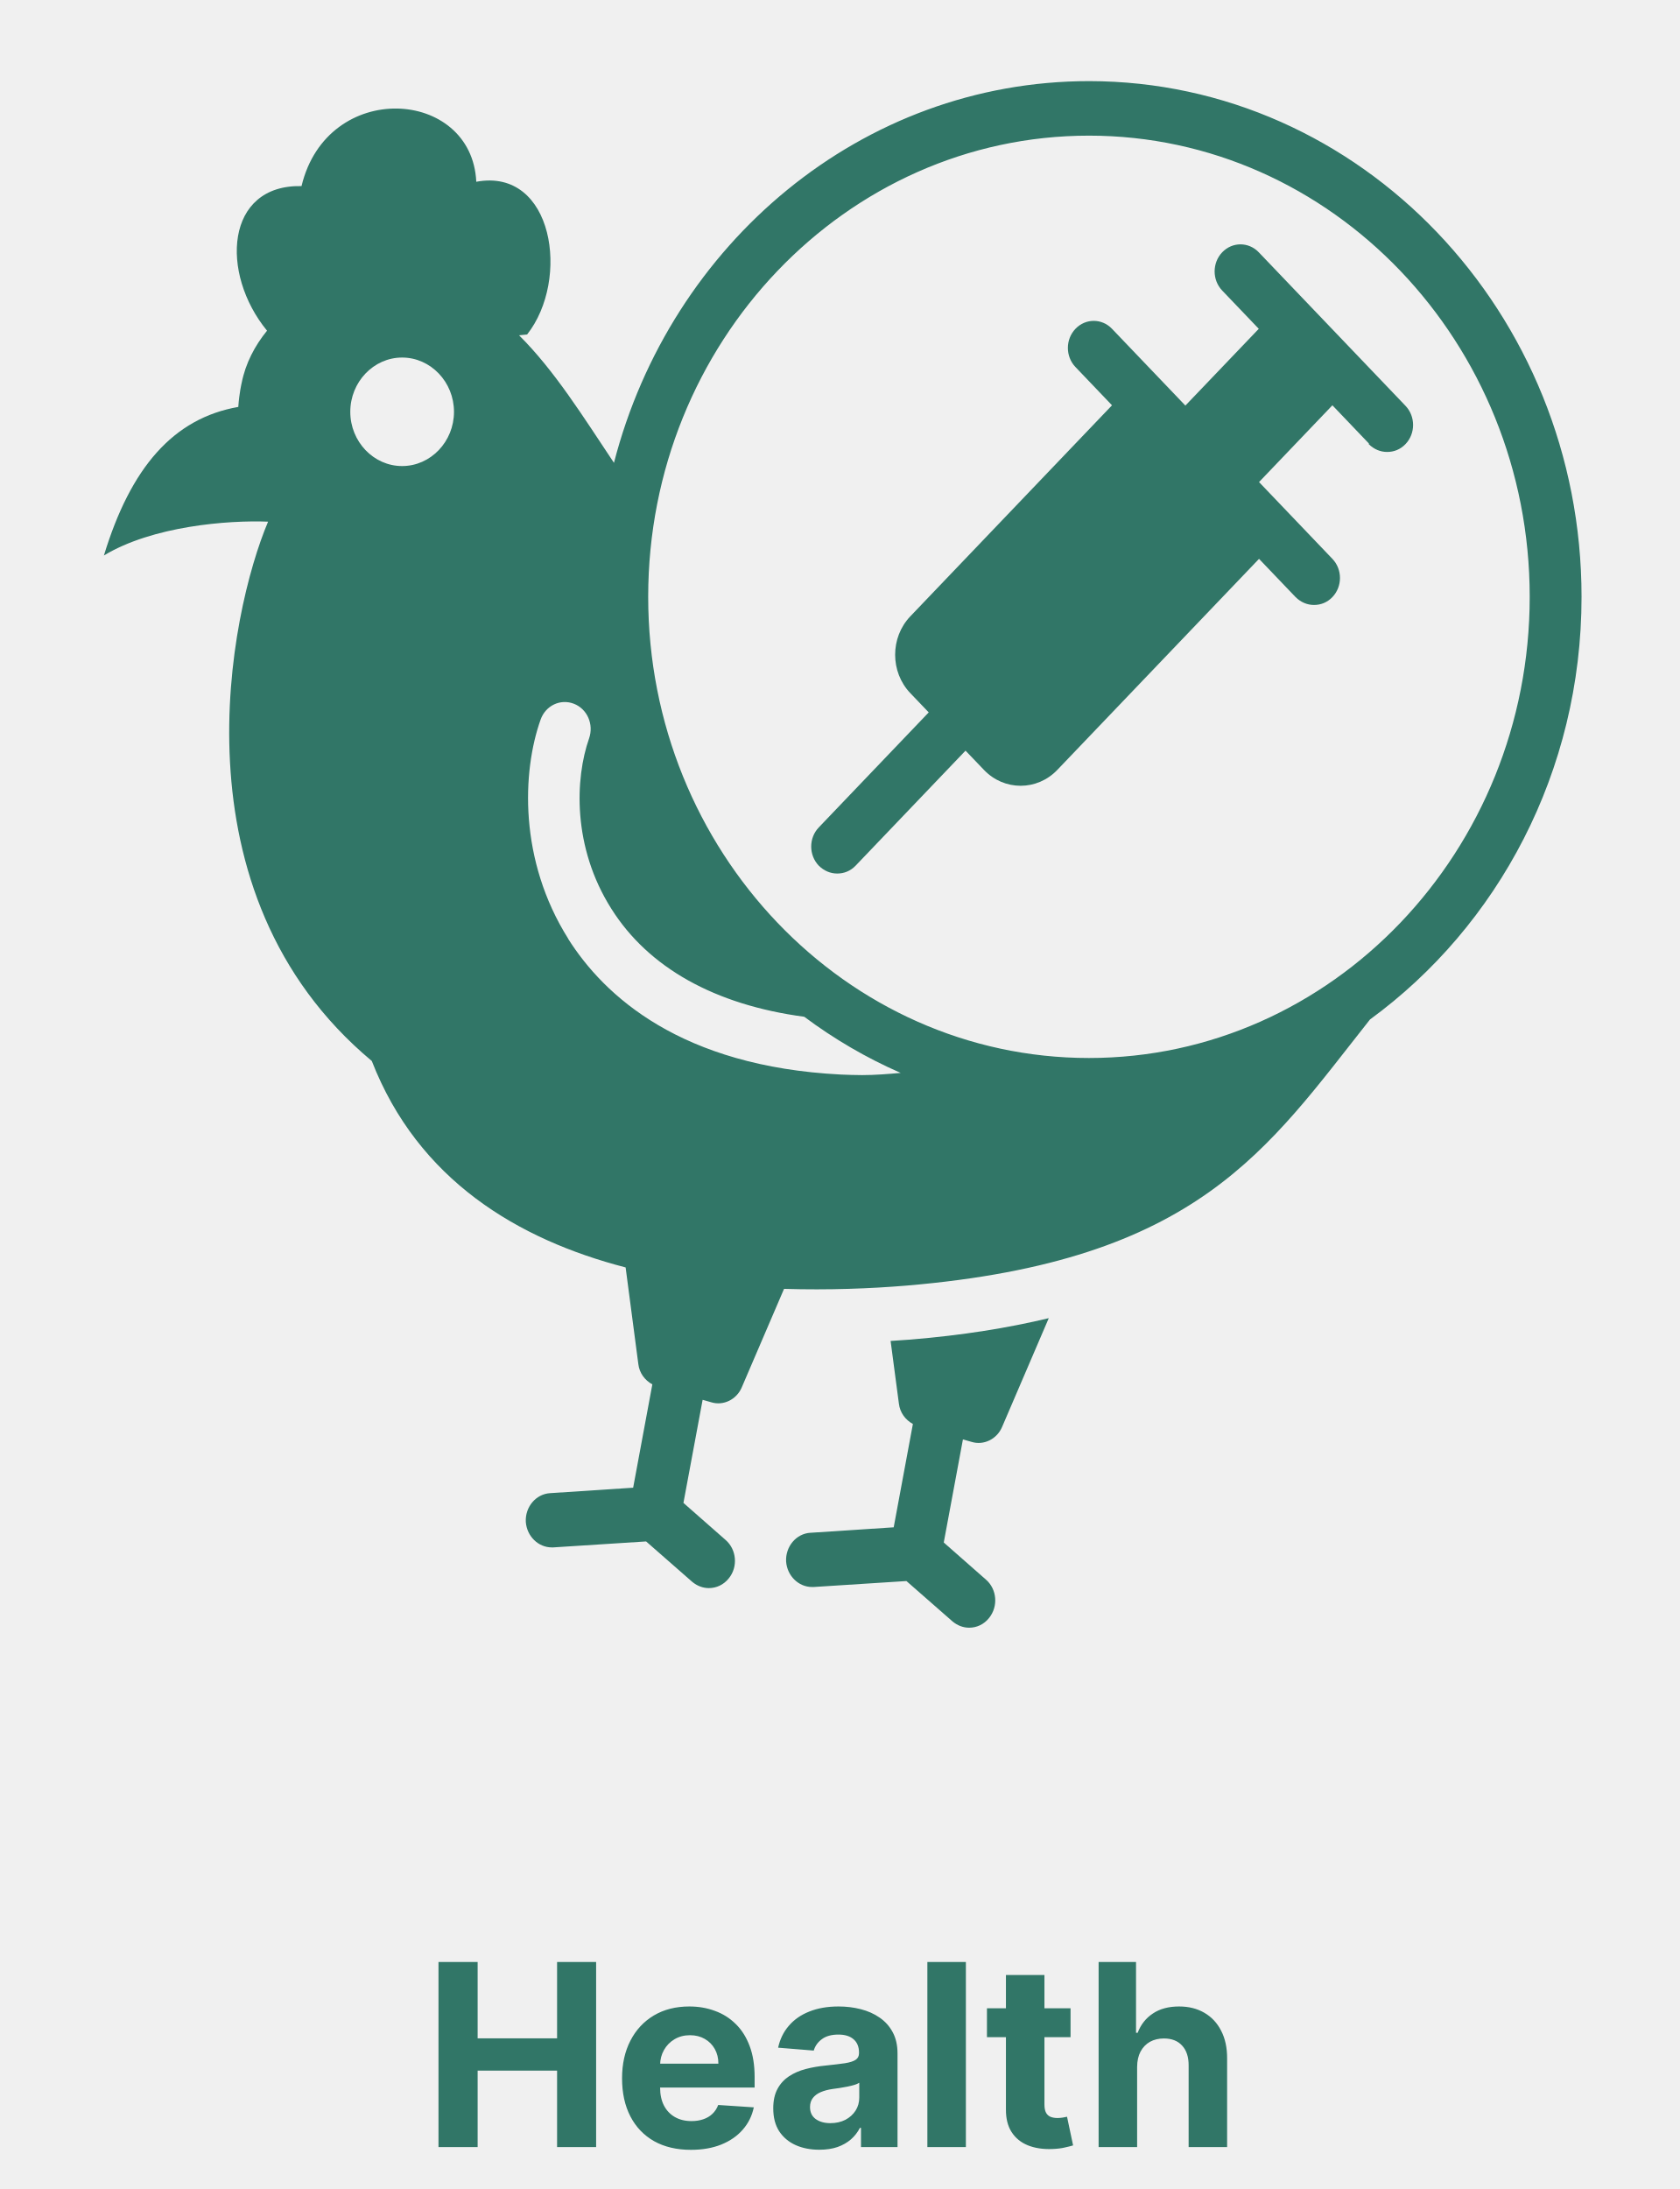
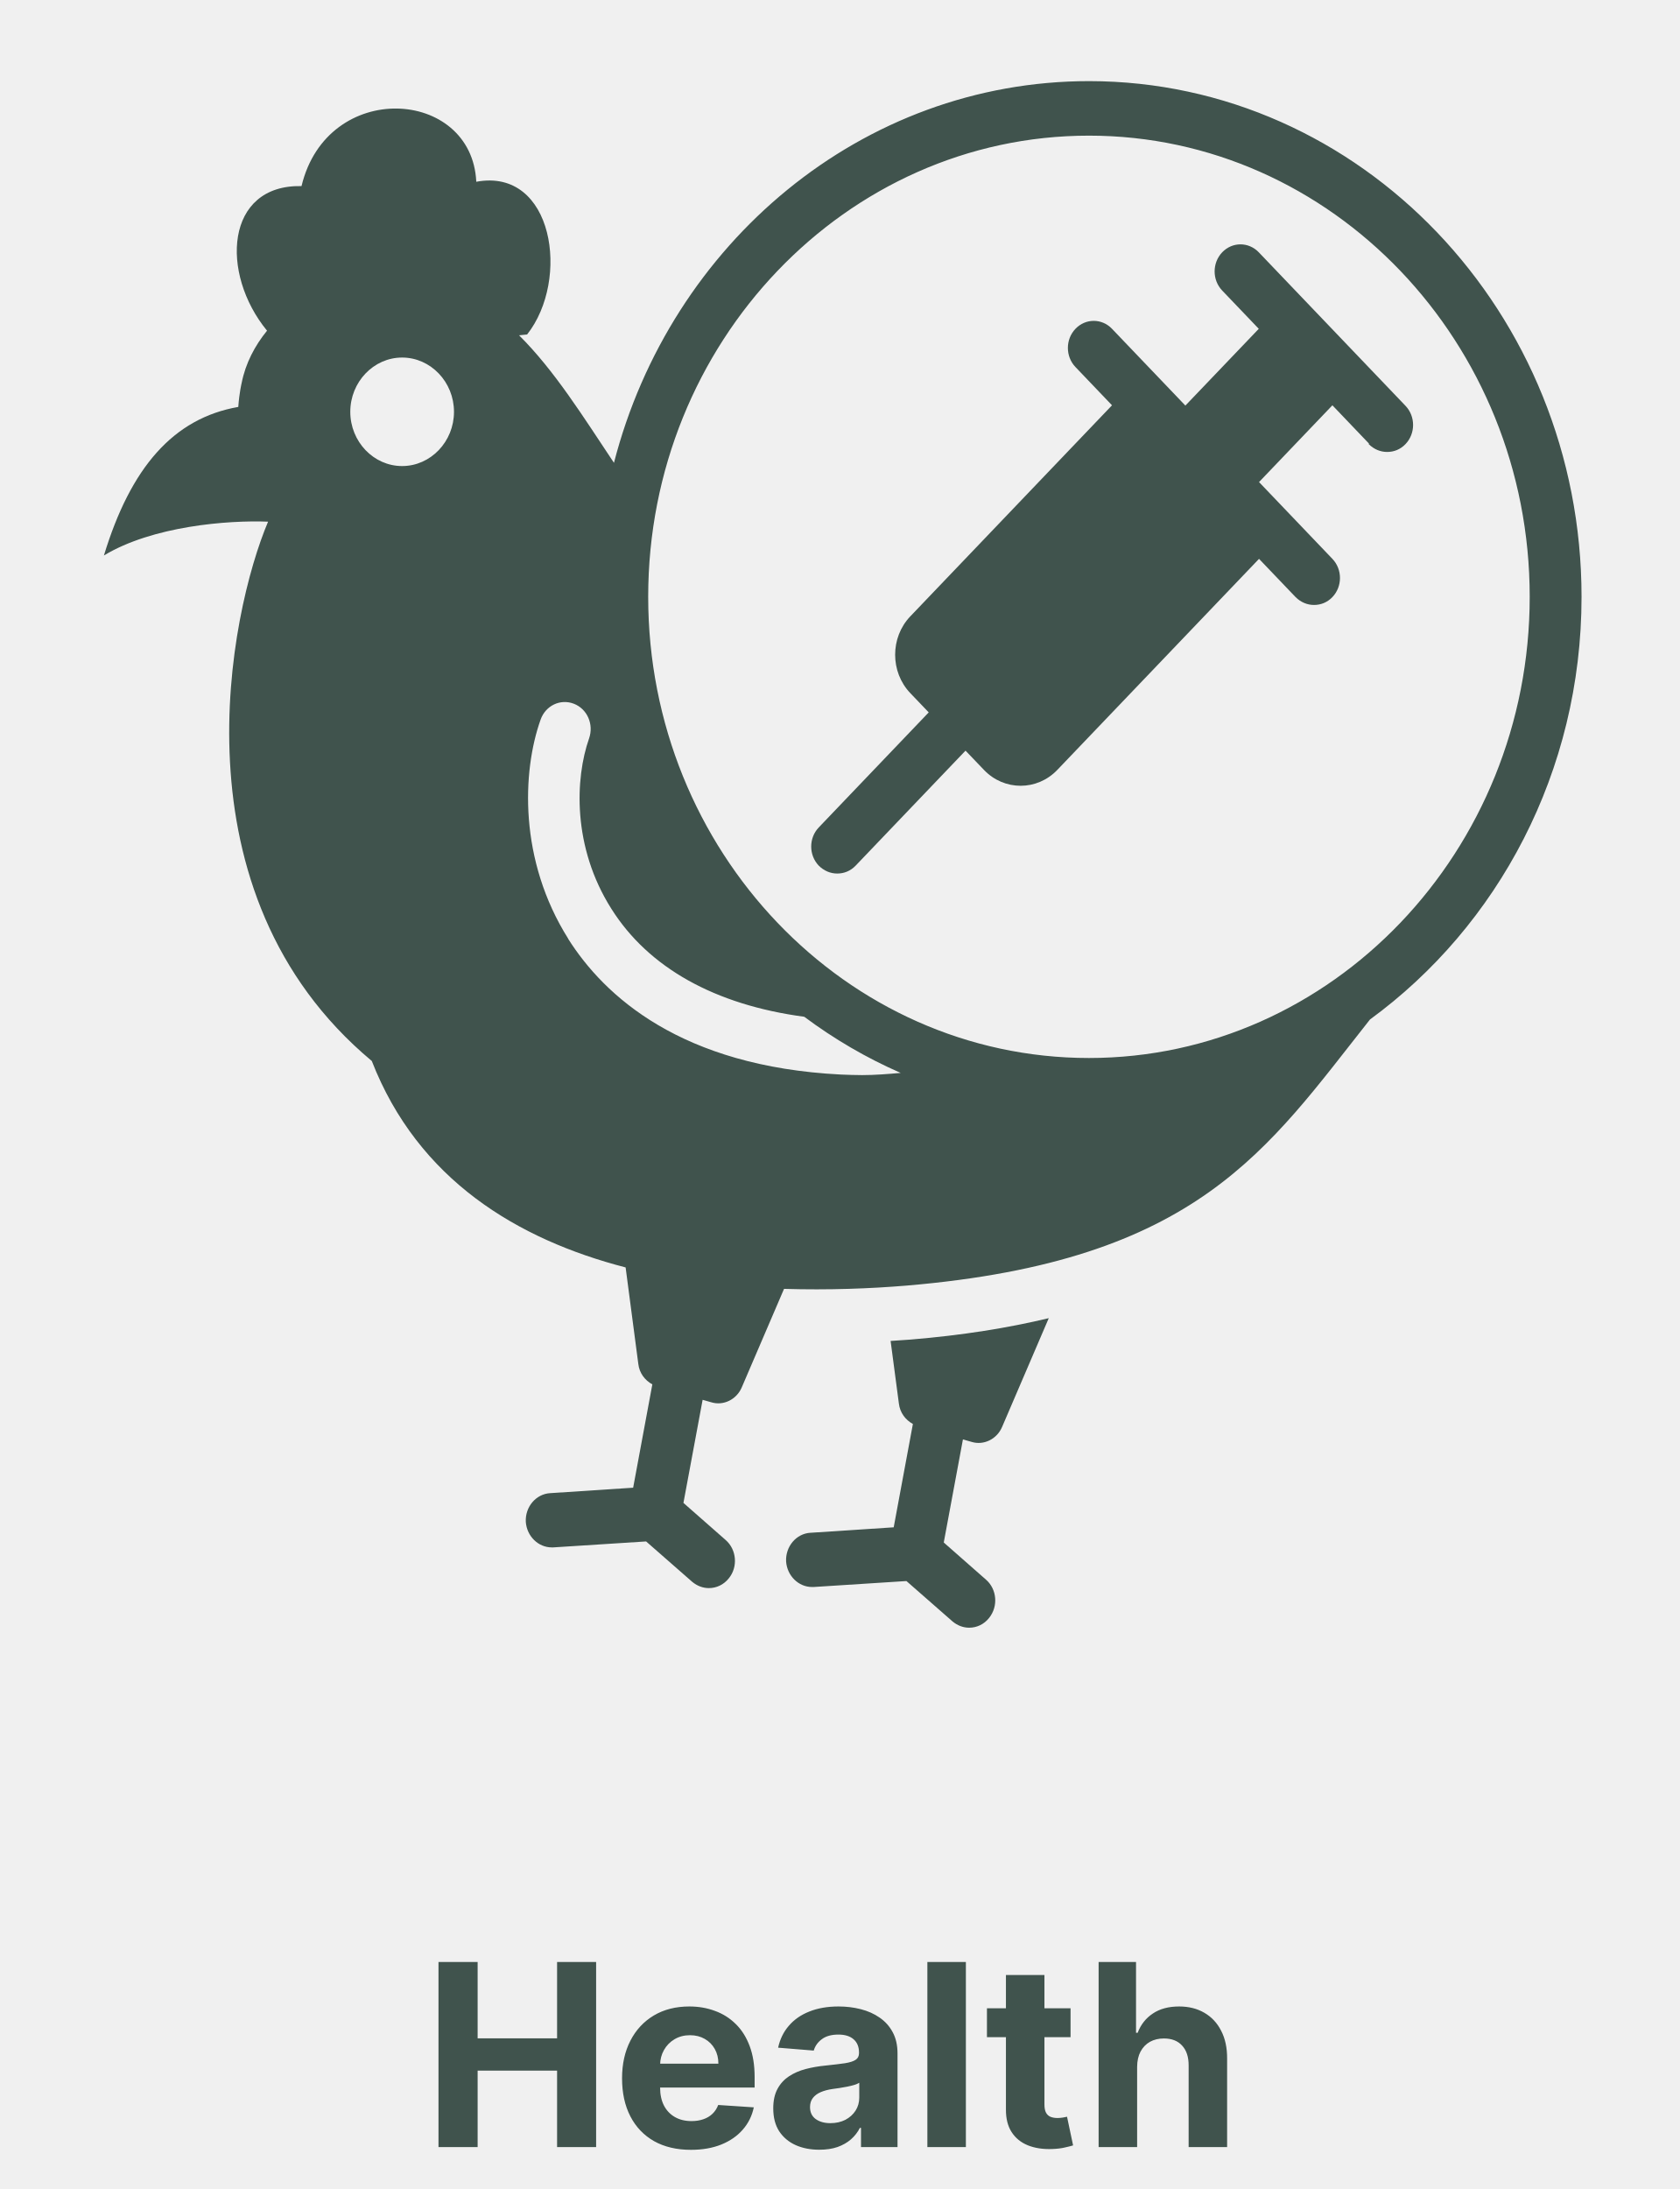
<svg xmlns="http://www.w3.org/2000/svg" width="66" height="86" viewBox="0 0 66 86" fill="none">
  <g clip-path="url(#clip0_11_6115)">
-     <path d="M31.857 60.218L35.117 60.004L35.871 55.944C35.576 55.784 35.362 55.496 35.321 55.144L34.995 52.682C35.25 52.661 35.515 52.65 35.769 52.629C37.827 52.459 39.61 52.171 41.21 51.787L39.376 56.061C39.172 56.541 38.653 56.796 38.174 56.647L37.837 56.551L37.084 60.601L38.744 62.061C39.172 62.434 39.233 63.106 38.866 63.564C38.663 63.82 38.377 63.948 38.082 63.948C37.848 63.948 37.623 63.863 37.43 63.703L35.617 62.115L31.969 62.349C31.969 62.349 31.928 62.349 31.908 62.349C31.378 62.349 30.93 61.912 30.889 61.347C30.859 60.761 31.287 60.249 31.847 60.218H31.857Z" fill="#317667" />
-     <path d="M4.085 21.817C5.135 18.374 6.805 16.435 9.363 15.987C9.403 15.422 9.495 15.049 9.495 15.049C9.648 14.271 10.015 13.578 10.493 12.992C8.639 10.733 8.853 7.247 11.848 7.311C12.857 3.102 18.542 3.453 18.715 7.141C21.751 6.576 22.413 10.988 20.712 13.141L20.396 13.173C21.792 14.559 22.922 16.381 24.125 18.183C26.346 9.56 33.864 3.187 42.799 3.187C53.465 3.197 62.145 12.278 62.145 23.448C62.145 30.322 58.855 36.386 53.832 40.053C49.788 45.158 47.098 49.538 35.617 50.508C34.211 50.625 32.56 50.689 30.808 50.636L29.147 54.505C28.944 54.985 28.424 55.24 27.945 55.091L27.609 54.995L26.855 59.045L28.516 60.505C28.944 60.878 29.005 61.56 28.638 62.008C28.434 62.264 28.149 62.392 27.853 62.392C27.619 62.392 27.395 62.307 27.201 62.147L25.388 60.559L21.741 60.793C21.741 60.793 21.7 60.793 21.68 60.793C21.15 60.793 20.702 60.356 20.661 59.791C20.63 59.205 21.058 58.694 21.619 58.662L24.879 58.448L25.633 54.388C25.337 54.228 25.123 53.94 25.082 53.588L24.583 49.794C20.345 48.696 16.433 46.362 14.609 41.683C6.693 35.075 9.026 24.055 10.534 20.495C8.965 20.431 5.99 20.666 4.075 21.828L4.085 21.817ZM42.789 5.329C33.243 5.329 25.47 13.461 25.47 23.448C25.47 33.434 33.243 41.566 42.789 41.566C52.335 41.566 60.108 33.434 60.108 23.448C60.108 13.461 52.335 5.329 42.789 5.329ZM22.321 36.877C23.748 39.136 26.763 41.897 33.039 42.216C33.314 42.227 33.599 42.238 33.874 42.238C34.384 42.238 34.893 42.195 35.392 42.152C34.048 41.566 32.774 40.82 31.602 39.946C28.088 39.477 25.48 38.017 24.023 35.704C22.484 33.274 22.596 30.578 23.147 29.011C23.34 28.457 23.075 27.849 22.546 27.647C22.016 27.444 21.435 27.721 21.241 28.276C20.518 30.311 20.376 33.786 22.332 36.887L22.321 36.877ZM15.801 18.31C16.922 18.31 17.839 17.351 17.839 16.179C17.839 15.007 16.922 14.047 15.801 14.047C14.681 14.047 13.764 15.007 13.764 16.179C13.764 17.351 14.681 18.31 15.801 18.31Z" fill="#317667" />
-     <path d="M53.791 17.426L52.355 15.923L49.472 18.939L52.355 21.956C52.752 22.371 52.752 23.043 52.355 23.458C52.151 23.671 51.897 23.767 51.632 23.767C51.367 23.767 51.112 23.661 50.908 23.458L49.472 21.956L41.546 30.247C40.751 31.079 39.457 31.079 38.663 30.247L37.939 29.491L33.62 34.01C33.416 34.223 33.161 34.319 32.896 34.319C32.632 34.319 32.377 34.212 32.173 34.01C31.776 33.594 31.776 32.922 32.173 32.507L36.493 27.988L35.769 27.231C34.975 26.4 34.975 25.046 35.769 24.215L43.695 15.923L42.259 14.42C41.862 14.005 41.862 13.333 42.259 12.918C42.656 12.502 43.298 12.502 43.695 12.918L46.578 15.934L49.462 12.918L48.025 11.415C47.628 10.999 47.628 10.328 48.025 9.912C48.422 9.496 49.064 9.496 49.462 9.912L55.228 15.944C55.625 16.36 55.625 17.032 55.228 17.447C55.024 17.66 54.77 17.756 54.505 17.756C54.24 17.756 53.985 17.65 53.781 17.447L53.791 17.426Z" fill="#317667" />
-     <path d="M17.23 84.354V77.082H18.768V80.082H21.89V77.082H23.424V84.354H21.89V81.35H18.768V84.354H17.23ZM27.149 84.461C26.588 84.461 26.105 84.347 25.7 84.12C25.297 83.89 24.987 83.566 24.77 83.147C24.552 82.725 24.443 82.227 24.443 81.652C24.443 81.091 24.552 80.598 24.77 80.175C24.987 79.751 25.294 79.421 25.689 79.184C26.087 78.947 26.553 78.829 27.088 78.829C27.448 78.829 27.783 78.887 28.093 79.003C28.406 79.116 28.678 79.288 28.91 79.518C29.145 79.747 29.327 80.036 29.457 80.384C29.587 80.73 29.652 81.135 29.652 81.599V82.014H25.047V81.076H28.228C28.228 80.859 28.181 80.666 28.086 80.498C27.991 80.33 27.86 80.198 27.692 80.103C27.526 80.007 27.333 79.958 27.113 79.958C26.884 79.958 26.68 80.011 26.502 80.118C26.327 80.222 26.19 80.363 26.09 80.54C25.991 80.716 25.94 80.911 25.938 81.126V82.018C25.938 82.287 25.988 82.521 26.087 82.717C26.189 82.914 26.332 83.065 26.517 83.172C26.701 83.278 26.92 83.332 27.174 83.332C27.342 83.332 27.496 83.308 27.635 83.26C27.775 83.213 27.895 83.142 27.994 83.047C28.093 82.953 28.169 82.837 28.221 82.699L29.62 82.792C29.549 83.128 29.404 83.421 29.183 83.672C28.966 83.921 28.684 84.115 28.338 84.255C27.995 84.392 27.599 84.461 27.149 84.461ZM32.195 84.457C31.847 84.457 31.537 84.397 31.265 84.276C30.992 84.153 30.777 83.972 30.618 83.733C30.462 83.491 30.384 83.191 30.384 82.831C30.384 82.528 30.439 82.273 30.551 82.067C30.662 81.861 30.814 81.696 31.005 81.57C31.197 81.445 31.415 81.35 31.659 81.286C31.905 81.222 32.163 81.177 32.433 81.151C32.75 81.118 33.006 81.087 33.2 81.059C33.394 81.028 33.535 80.983 33.622 80.924C33.71 80.865 33.754 80.777 33.754 80.661V80.64C33.754 80.415 33.683 80.241 33.541 80.118C33.401 79.995 33.202 79.933 32.944 79.933C32.672 79.933 32.455 79.993 32.294 80.114C32.133 80.233 32.027 80.382 31.975 80.562L30.576 80.448C30.647 80.117 30.786 79.83 30.995 79.589C31.203 79.345 31.472 79.158 31.801 79.028C32.132 78.895 32.516 78.829 32.951 78.829C33.254 78.829 33.544 78.864 33.821 78.935C34.101 79.006 34.348 79.116 34.563 79.266C34.781 79.415 34.953 79.606 35.078 79.841C35.204 80.073 35.267 80.351 35.267 80.675V84.354H33.832V83.598H33.789C33.702 83.768 33.585 83.919 33.438 84.049C33.291 84.177 33.115 84.277 32.909 84.351C32.703 84.422 32.465 84.457 32.195 84.457ZM32.628 83.413C32.851 83.413 33.047 83.369 33.218 83.282C33.388 83.192 33.522 83.071 33.619 82.92C33.716 82.768 33.764 82.596 33.764 82.405V81.826C33.717 81.857 33.652 81.885 33.569 81.911C33.489 81.935 33.398 81.957 33.296 81.978C33.194 81.998 33.092 82.015 32.99 82.032C32.889 82.046 32.796 82.059 32.713 82.071C32.536 82.097 32.381 82.138 32.248 82.195C32.116 82.252 32.013 82.329 31.939 82.426C31.866 82.521 31.829 82.639 31.829 82.781C31.829 82.987 31.904 83.144 32.053 83.253C32.204 83.36 32.396 83.413 32.628 83.413ZM37.953 77.082V84.354H36.44V77.082H37.953ZM42.066 78.9V80.036H38.781V78.9H42.066ZM39.527 77.593H41.04V82.678C41.04 82.818 41.061 82.927 41.104 83.005C41.146 83.081 41.206 83.134 41.281 83.165C41.359 83.195 41.449 83.211 41.551 83.211C41.622 83.211 41.693 83.205 41.764 83.193C41.835 83.179 41.89 83.168 41.928 83.161L42.166 84.287C42.09 84.311 41.983 84.338 41.846 84.368C41.709 84.402 41.542 84.422 41.345 84.429C40.981 84.443 40.661 84.394 40.386 84.283C40.114 84.172 39.902 83.999 39.751 83.765C39.599 83.53 39.525 83.234 39.527 82.877V77.593ZM44.682 81.201V84.354H43.169V77.082H44.639V79.862H44.703C44.826 79.54 45.025 79.288 45.3 79.106C45.574 78.921 45.919 78.829 46.333 78.829C46.712 78.829 47.042 78.912 47.324 79.077C47.608 79.241 47.828 79.476 47.984 79.784C48.143 80.089 48.221 80.455 48.218 80.881V84.354H46.706V81.151C46.708 80.815 46.623 80.553 46.45 80.366C46.28 80.179 46.041 80.086 45.733 80.086C45.527 80.086 45.344 80.13 45.186 80.217C45.03 80.305 44.907 80.433 44.816 80.601C44.729 80.766 44.684 80.966 44.682 81.201Z" fill="#317667" />
+     <path d="M31.857 60.218L35.117 60.004L35.871 55.944C35.576 55.784 35.362 55.496 35.321 55.144L34.995 52.682C35.25 52.661 35.515 52.65 35.769 52.629C37.827 52.459 39.61 52.171 41.21 51.787L39.376 56.061C39.172 56.541 38.653 56.796 38.174 56.647L37.837 56.551L37.084 60.601L38.744 62.061C39.172 62.434 39.233 63.106 38.866 63.564C38.663 63.82 38.377 63.948 38.082 63.948C37.848 63.948 37.623 63.863 37.43 63.703L35.617 62.115L31.969 62.349C31.969 62.349 31.928 62.349 31.908 62.349C31.378 62.349 30.93 61.912 30.889 61.347C30.859 60.761 31.287 60.249 31.847 60.218H31.857Z" fill="#40534D" />
+     <path d="M4.085 21.817C5.135 18.374 6.805 16.435 9.363 15.987C9.403 15.422 9.495 15.049 9.495 15.049C9.648 14.271 10.015 13.578 10.493 12.992C8.639 10.733 8.853 7.247 11.848 7.311C12.857 3.102 18.542 3.453 18.715 7.141C21.751 6.576 22.413 10.988 20.712 13.141L20.396 13.173C21.792 14.559 22.922 16.381 24.125 18.183C26.346 9.56 33.864 3.187 42.799 3.187C53.465 3.197 62.145 12.278 62.145 23.448C62.145 30.322 58.855 36.386 53.832 40.053C49.788 45.158 47.098 49.538 35.617 50.508C34.211 50.625 32.56 50.689 30.808 50.636L29.147 54.505C28.944 54.985 28.424 55.24 27.945 55.091L27.609 54.995L26.855 59.045L28.516 60.505C28.944 60.878 29.005 61.56 28.638 62.008C28.434 62.264 28.149 62.392 27.853 62.392C27.619 62.392 27.395 62.307 27.201 62.147L25.388 60.559L21.741 60.793C21.741 60.793 21.7 60.793 21.68 60.793C21.15 60.793 20.702 60.356 20.661 59.791C20.63 59.205 21.058 58.694 21.619 58.662L24.879 58.448L25.633 54.388C25.337 54.228 25.123 53.94 25.082 53.588L24.583 49.794C20.345 48.696 16.433 46.362 14.609 41.683C6.693 35.075 9.026 24.055 10.534 20.495C8.965 20.431 5.99 20.666 4.075 21.828L4.085 21.817ZM42.789 5.329C33.243 5.329 25.47 13.461 25.47 23.448C25.47 33.434 33.243 41.566 42.789 41.566C52.335 41.566 60.108 33.434 60.108 23.448C60.108 13.461 52.335 5.329 42.789 5.329ZM22.321 36.877C23.748 39.136 26.763 41.897 33.039 42.216C33.314 42.227 33.599 42.238 33.874 42.238C34.384 42.238 34.893 42.195 35.392 42.152C34.048 41.566 32.774 40.82 31.602 39.946C28.088 39.477 25.48 38.017 24.023 35.704C22.484 33.274 22.596 30.578 23.147 29.011C23.34 28.457 23.075 27.849 22.546 27.647C22.016 27.444 21.435 27.721 21.241 28.276C20.518 30.311 20.376 33.786 22.332 36.887L22.321 36.877ZM15.801 18.31C16.922 18.31 17.839 17.351 17.839 16.179C17.839 15.007 16.922 14.047 15.801 14.047C14.681 14.047 13.764 15.007 13.764 16.179C13.764 17.351 14.681 18.31 15.801 18.31Z" fill="#40534D" />
+     <path d="M53.791 17.426L52.355 15.923L49.472 18.939L52.355 21.956C52.752 22.371 52.752 23.043 52.355 23.458C52.151 23.671 51.897 23.767 51.632 23.767C51.367 23.767 51.112 23.661 50.908 23.458L49.472 21.956L41.546 30.247C40.751 31.079 39.457 31.079 38.663 30.247L37.939 29.491L33.62 34.01C33.416 34.223 33.161 34.319 32.896 34.319C32.632 34.319 32.377 34.212 32.173 34.01C31.776 33.594 31.776 32.922 32.173 32.507L36.493 27.988L35.769 27.231C34.975 26.4 34.975 25.046 35.769 24.215L43.695 15.923L42.259 14.42C41.862 14.005 41.862 13.333 42.259 12.918C42.656 12.502 43.298 12.502 43.695 12.918L46.578 15.934L49.462 12.918L48.025 11.415C47.628 10.999 47.628 10.328 48.025 9.912C48.422 9.496 49.064 9.496 49.462 9.912L55.228 15.944C55.625 16.36 55.625 17.032 55.228 17.447C55.024 17.66 54.77 17.756 54.505 17.756C54.24 17.756 53.985 17.65 53.781 17.447L53.791 17.426Z" fill="#40534D" />
+     <path d="M17.23 84.354V77.082H18.768V80.082H21.89V77.082H23.424V84.354H21.89V81.35H18.768V84.354H17.23ZM27.149 84.461C26.588 84.461 26.105 84.347 25.7 84.12C25.297 83.89 24.987 83.566 24.77 83.147C24.552 82.725 24.443 82.227 24.443 81.652C24.443 81.091 24.552 80.598 24.77 80.175C24.987 79.751 25.294 79.421 25.689 79.184C26.087 78.947 26.553 78.829 27.088 78.829C27.448 78.829 27.783 78.887 28.093 79.003C28.406 79.116 28.678 79.288 28.91 79.518C29.145 79.747 29.327 80.036 29.457 80.384C29.587 80.73 29.652 81.135 29.652 81.599V82.014H25.047V81.076H28.228C28.228 80.859 28.181 80.666 28.086 80.498C27.991 80.33 27.86 80.198 27.692 80.103C27.526 80.007 27.333 79.958 27.113 79.958C26.884 79.958 26.68 80.011 26.502 80.118C26.327 80.222 26.19 80.363 26.09 80.54C25.991 80.716 25.94 80.911 25.938 81.126V82.018C25.938 82.287 25.988 82.521 26.087 82.717C26.189 82.914 26.332 83.065 26.517 83.172C26.701 83.278 26.92 83.332 27.174 83.332C27.342 83.332 27.496 83.308 27.635 83.26C27.775 83.213 27.895 83.142 27.994 83.047C28.093 82.953 28.169 82.837 28.221 82.699L29.62 82.792C29.549 83.128 29.404 83.421 29.183 83.672C28.966 83.921 28.684 84.115 28.338 84.255C27.995 84.392 27.599 84.461 27.149 84.461ZM32.195 84.457C31.847 84.457 31.537 84.397 31.265 84.276C30.992 84.153 30.777 83.972 30.618 83.733C30.462 83.491 30.384 83.191 30.384 82.831C30.384 82.528 30.439 82.273 30.551 82.067C30.662 81.861 30.814 81.696 31.005 81.57C31.197 81.445 31.415 81.35 31.659 81.286C31.905 81.222 32.163 81.177 32.433 81.151C32.75 81.118 33.006 81.087 33.2 81.059C33.394 81.028 33.535 80.983 33.622 80.924C33.71 80.865 33.754 80.777 33.754 80.661V80.64C33.754 80.415 33.683 80.241 33.541 80.118C33.401 79.995 33.202 79.933 32.944 79.933C32.672 79.933 32.455 79.993 32.294 80.114C32.133 80.233 32.027 80.382 31.975 80.562L30.576 80.448C30.647 80.117 30.786 79.83 30.995 79.589C31.203 79.345 31.472 79.158 31.801 79.028C32.132 78.895 32.516 78.829 32.951 78.829C33.254 78.829 33.544 78.864 33.821 78.935C34.101 79.006 34.348 79.116 34.563 79.266C34.781 79.415 34.953 79.606 35.078 79.841C35.204 80.073 35.267 80.351 35.267 80.675V84.354H33.832V83.598H33.789C33.702 83.768 33.585 83.919 33.438 84.049C33.291 84.177 33.115 84.277 32.909 84.351C32.703 84.422 32.465 84.457 32.195 84.457ZM32.628 83.413C32.851 83.413 33.047 83.369 33.218 83.282C33.388 83.192 33.522 83.071 33.619 82.92C33.716 82.768 33.764 82.596 33.764 82.405V81.826C33.717 81.857 33.652 81.885 33.569 81.911C33.489 81.935 33.398 81.957 33.296 81.978C33.194 81.998 33.092 82.015 32.99 82.032C32.889 82.046 32.796 82.059 32.713 82.071C32.536 82.097 32.381 82.138 32.248 82.195C32.116 82.252 32.013 82.329 31.939 82.426C31.866 82.521 31.829 82.639 31.829 82.781C31.829 82.987 31.904 83.144 32.053 83.253C32.204 83.36 32.396 83.413 32.628 83.413ZM37.953 77.082V84.354H36.44V77.082H37.953ZM42.066 78.9V80.036H38.781V78.9H42.066ZM39.527 77.593H41.04V82.678C41.04 82.818 41.061 82.927 41.104 83.005C41.146 83.081 41.206 83.134 41.281 83.165C41.359 83.195 41.449 83.211 41.551 83.211C41.622 83.211 41.693 83.205 41.764 83.193C41.835 83.179 41.89 83.168 41.928 83.161L42.166 84.287C42.09 84.311 41.983 84.338 41.846 84.368C41.709 84.402 41.542 84.422 41.345 84.429C40.981 84.443 40.661 84.394 40.386 84.283C40.114 84.172 39.902 83.999 39.751 83.765C39.599 83.53 39.525 83.234 39.527 82.877V77.593ZM44.682 81.201V84.354H43.169V77.082H44.639V79.862H44.703C44.826 79.54 45.025 79.288 45.3 79.106C45.574 78.921 45.919 78.829 46.333 78.829C46.712 78.829 47.042 78.912 47.324 79.077C47.608 79.241 47.828 79.476 47.984 79.784C48.143 80.089 48.221 80.455 48.218 80.881V84.354H46.706V81.151C46.708 80.815 46.623 80.553 46.45 80.366C46.28 80.179 46.041 80.086 45.733 80.086C45.527 80.086 45.344 80.13 45.186 80.217C45.03 80.305 44.907 80.433 44.816 80.601C44.729 80.766 44.684 80.966 44.682 81.201Z" fill="#40534D" />
  </g>
  <defs>
    <clipPath id="clip0_11_6115">
      <rect width="65.202" height="85.264" fill="white" transform="matrix(-1 0 0 1 65.2018 0)" />
    </clipPath>
  </defs>
</svg>
